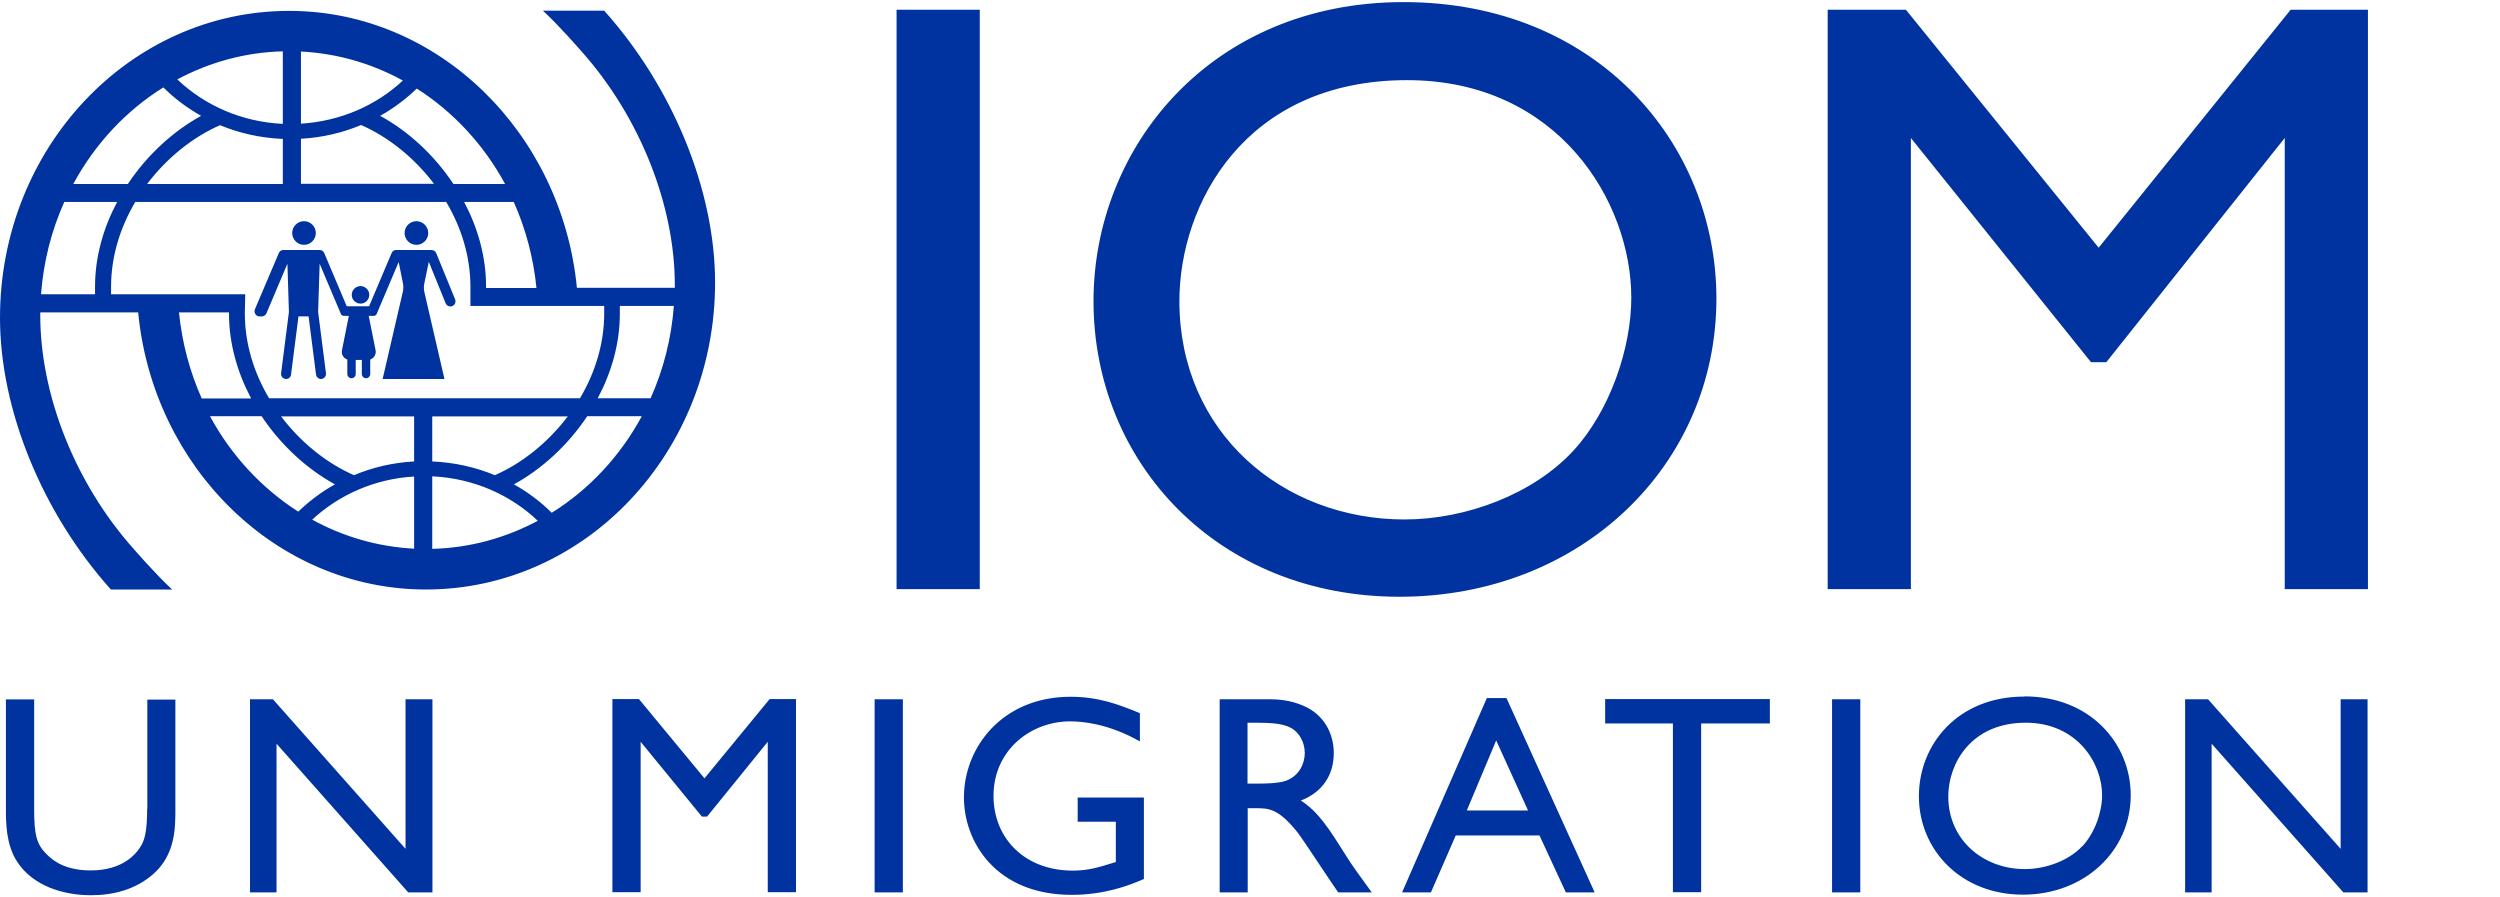
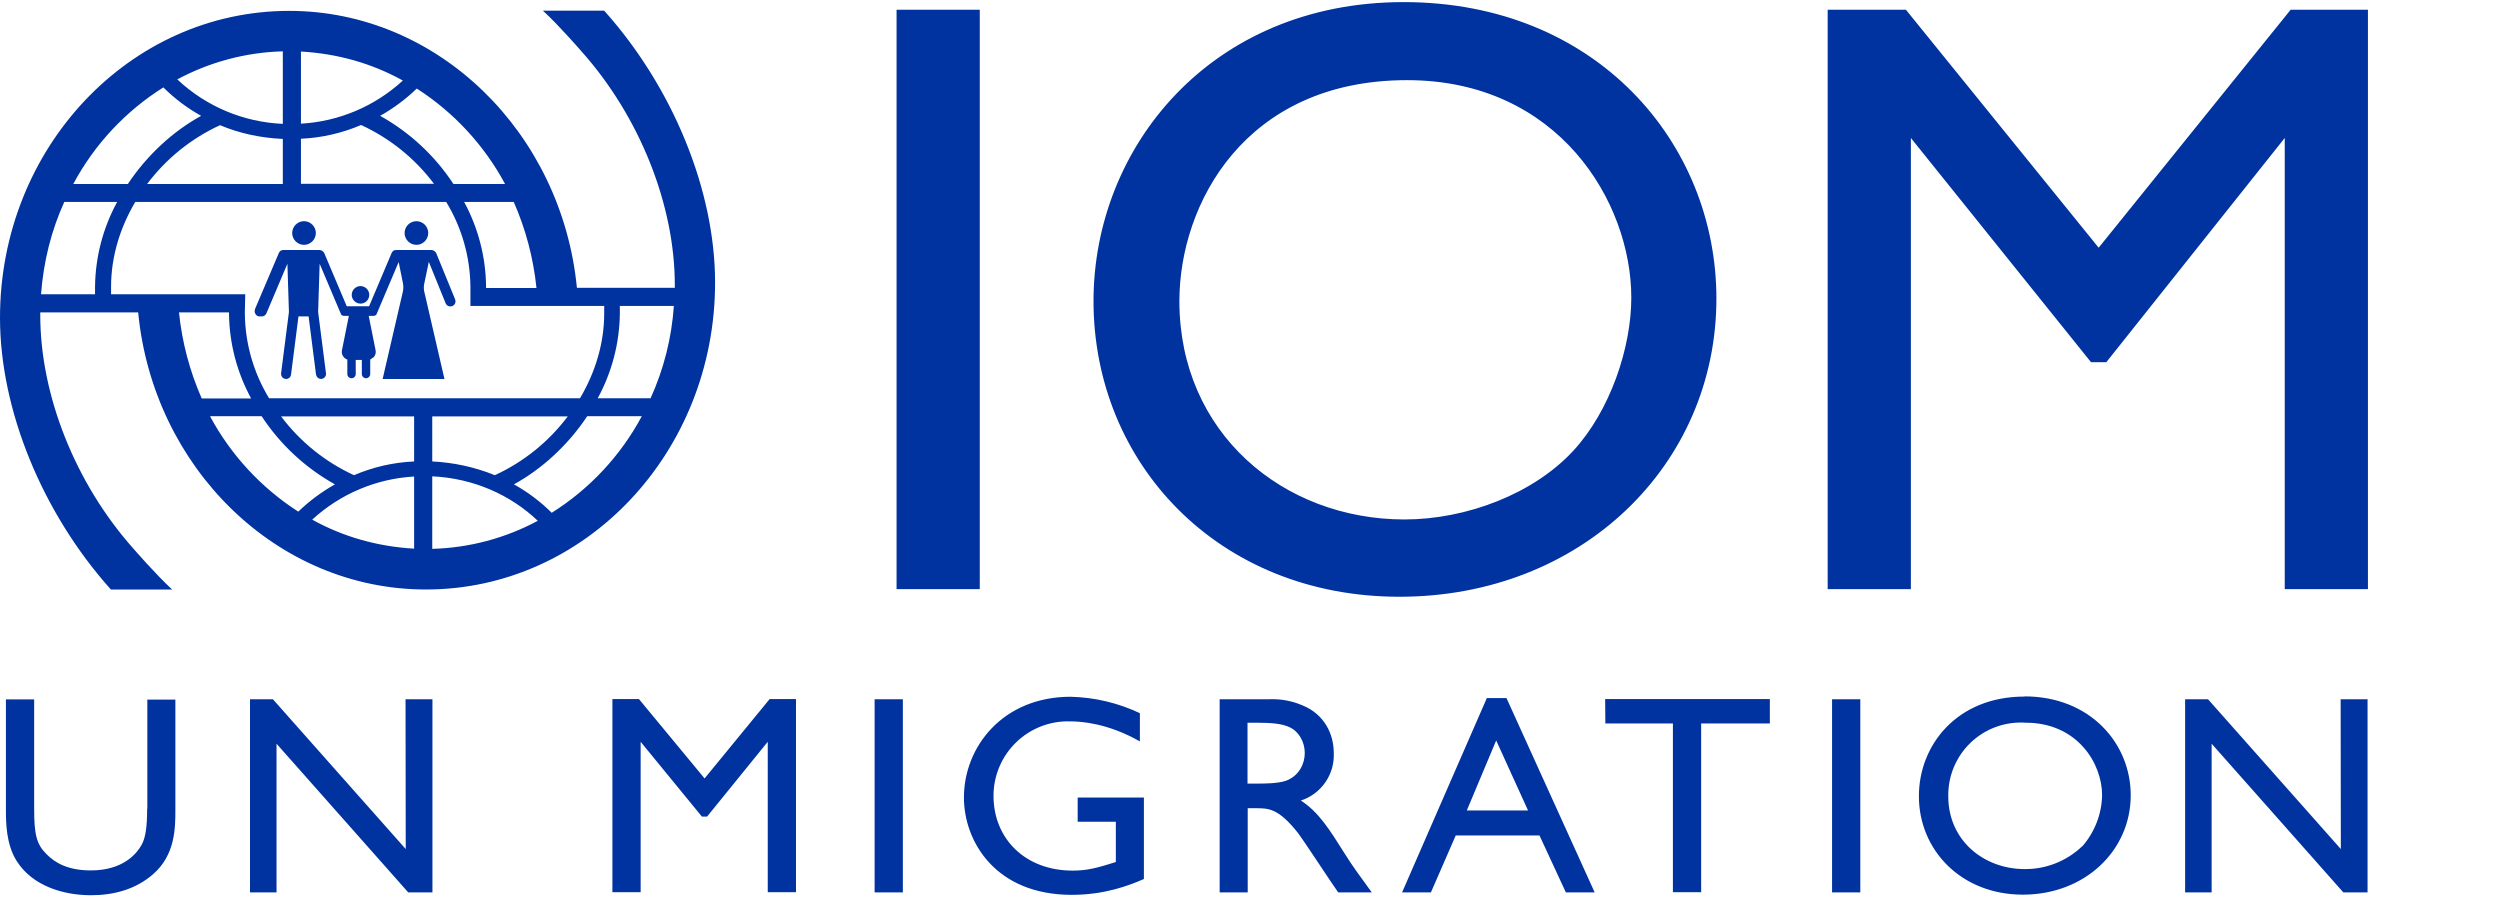
- <svg xmlns="http://www.w3.org/2000/svg" width="131" height="47" id="Layer_1" role="img" aria-hidden="true" focusable="false" version="1.1" viewBox="0 0 131 47">
-   <defs>
-     <style>
-       .st3 {
-         display: none;
-       }
-     </style>
-   </defs>
-   <g class="st3">
-     <path class="st1" fill="#0033A0" d="M221.3,20.79h-6.5v-11.42h6.5v1.71h-4.45v2.91h4.16v1.71h-4.16v3.36h4.45v1.73Z" />
-     <path class="st1" fill="#0033A0" d="M230.87,20.79l-1.07-3.01h-4.22l-1.06,3.01h-2.19l4.19-11.47h2.35l4.19,11.47h-2.19ZM228.31,13.18c-.04-.13-.11-.33-.19-.62-.09-.28-.17-.58-.25-.88-.08-.3-.14-.55-.18-.73-.05.23-.12.49-.18.78s-.14.55-.21.8c-.07.25-.13.47-.18.65l-.99,2.85h3.17l-.98-2.85Z" />
-     <path class="st1" fill="#0033A0" d="M241.28,17.67c0,.67-.17,1.25-.5,1.74s-.81.87-1.43,1.14c-.62.27-1.37.4-2.23.4-.42,0-.81-.02-1.19-.07-.38-.05-.74-.12-1.07-.22-.34-.1-.65-.21-.94-.35v-1.92c.48.21,1.01.41,1.58.58.58.18,1.16.26,1.76.26.46,0,.83-.06,1.13-.18.29-.12.51-.29.65-.51.14-.22.21-.47.21-.76,0-.32-.09-.59-.27-.82-.18-.22-.45-.43-.8-.62-.35-.19-.79-.39-1.31-.61-.35-.15-.7-.32-1.03-.5-.34-.19-.64-.41-.9-.68-.27-.27-.48-.58-.64-.94-.16-.36-.24-.79-.24-1.28,0-.65.16-1.21.47-1.68.31-.47.76-.83,1.33-1.07.57-.25,1.23-.37,1.99-.37.61,0,1.18.06,1.71.19.53.13,1.06.31,1.58.54l-.66,1.65c-.47-.2-.92-.36-1.36-.48-.44-.12-.89-.18-1.34-.18-.36,0-.67.06-.93.17s-.45.27-.58.47-.19.44-.19.7c0,.31.08.57.24.78s.41.41.74.6.77.4,1.3.63c.62.27,1.14.54,1.57.83s.76.63.99,1.04c.23.41.35.91.35,1.5Z" />
-     <path class="st1" fill="#0033A0" d="M247.62,20.79h-2.06v-9.68h-3.26v-1.74h8.59v1.74h-3.26v9.68Z" />
-     <path class="st1" fill="#0033A0" d="M253.65,19.11c-.1.37-.22.78-.37,1.21-.15.43-.31.86-.48,1.3-.17.43-.35.85-.53,1.24h-1.46c.11-.42.21-.86.31-1.32.1-.46.19-.92.27-1.37.09-.45.15-.86.21-1.23h1.94l.11.18Z" />
-     <path class="st1" fill="#0033A0" d="M269.65,20.79h-2.05v-5.07h-5.02v5.07h-2.05v-11.42h2.05v4.61h5.02v-4.61h2.05v11.42Z" />
-     <path class="st1" fill="#0033A0" d="M282.88,15.06c0,.89-.11,1.69-.33,2.41-.22.72-.55,1.34-.99,1.86-.44.52-1,.92-1.67,1.2s-1.46.42-2.37.42-1.73-.14-2.4-.42c-.67-.28-1.23-.68-1.67-1.2-.44-.52-.77-1.14-.99-1.86-.22-.73-.33-1.53-.33-2.42,0-1.17.19-2.2.58-3.08.39-.88.98-1.56,1.78-2.05s1.81-.73,3.04-.73,2.19.24,2.98.73,1.39,1.17,1.78,2.05c.39.88.58,1.91.58,3.1ZM274.31,15.06c0,.85.11,1.59.34,2.21.22.62.58,1.09,1.06,1.42.48.33,1.09.5,1.82.5s1.35-.17,1.82-.5c.47-.33.81-.81,1.03-1.42s.33-1.35.33-2.21c0-1.29-.25-2.3-.74-3.03-.5-.73-1.3-1.1-2.42-1.1-.75,0-1.36.17-1.84.5-.48.33-.83.8-1.06,1.42-.22.61-.34,1.35-.34,2.22Z" />
-     <path class="st1" fill="#0033A0" d="M288.69,9.37c.98,0,1.79.12,2.44.37.64.25,1.12.61,1.44,1.1s.47,1.1.47,1.83c0,.55-.1,1.03-.3,1.42-.2.4-.46.72-.78.98-.33.26-.68.48-1.06.65l3.2,5.07h-2.37l-2.64-4.51h-1.7v4.51h-2.08v-11.42h3.38ZM288.63,11.03h-1.23v3.62h1.28c.75,0,1.31-.15,1.69-.46s.57-.78.57-1.42c0-.4-.08-.73-.24-.98-.16-.25-.41-.44-.75-.56-.34-.12-.78-.18-1.31-.18Z" />
-     <path class="st1" fill="#0033A0" d="M305.46,20.79h-2.54l-5.41-8.96h-.06c.02.32.04.66.06,1.01.02.35.03.71.05,1.08s.03.74.04,1.11v5.76h-1.84v-11.42h2.53l5.39,8.9h.05c-.01-.28-.02-.59-.03-.94s-.02-.71-.04-1.08c-.02-.37-.03-.72-.04-1.06v-5.81h1.86v11.42Z" />
-     <path class="st1" fill="#0033A0" d="M319.81,20.79l-1.07-3.01h-4.22l-1.06,3.01h-2.19l4.19-11.47h2.35l4.19,11.47h-2.19ZM317.25,13.18c-.04-.13-.11-.33-.19-.62-.09-.28-.17-.58-.25-.88-.08-.3-.14-.55-.18-.73-.05.23-.12.49-.18.78s-.14.55-.21.8c-.07.25-.13.47-.18.65l-.99,2.85h3.17l-.98-2.85Z" />
-     <path class="st1" fill="#0033A0" d="M333.3,20.79h-2.54l-5.41-8.96h-.06c.02.32.04.66.06,1.01.02.35.03.71.05,1.08s.03.74.04,1.11v5.76h-1.84v-11.42h2.53l5.39,8.9h.05c-.01-.28-.02-.59-.03-.94s-.02-.71-.04-1.08c-.02-.37-.03-.72-.04-1.06v-5.81h1.86v11.42Z" />
-     <path class="st1" fill="#0033A0" d="M345.65,14.92c0,1.29-.24,2.37-.72,3.25-.48.88-1.17,1.53-2.06,1.97s-1.95.66-3.19.66h-3.39v-11.42h3.7c1.17,0,2.18.21,3.03.64.85.43,1.5,1.05,1.95,1.86.45.82.68,1.83.68,3.05ZM343.49,14.98c0-.89-.14-1.62-.42-2.19s-.69-1.01-1.22-1.29c-.54-.28-1.2-.42-1.99-.42h-1.49v7.98h1.22c1.31,0,2.29-.34,2.94-1.02.64-.68.97-1.7.97-3.06Z" />
-     <path class="st1" fill="#0033A0" d="M221.44,34.67c0,.67-.17,1.25-.5,1.74-.33.49-.81.87-1.43,1.14s-1.37.4-2.23.4c-.42,0-.81-.02-1.19-.07-.38-.05-.74-.12-1.07-.22s-.65-.21-.94-.35v-1.92c.48.21,1.01.41,1.58.58.58.18,1.16.26,1.76.26.46,0,.83-.06,1.13-.18.29-.12.51-.29.65-.51s.21-.47.21-.76c0-.32-.09-.59-.27-.82-.18-.22-.45-.43-.8-.62-.35-.19-.79-.39-1.31-.61-.35-.15-.7-.32-1.03-.5s-.64-.41-.9-.68c-.27-.27-.48-.58-.64-.94-.16-.36-.24-.79-.24-1.28,0-.65.16-1.21.47-1.68.31-.47.76-.83,1.33-1.07.57-.25,1.23-.37,1.99-.37.61,0,1.18.06,1.71.19.53.13,1.06.31,1.58.54l-.66,1.65c-.47-.2-.92-.36-1.36-.48s-.89-.18-1.34-.18c-.36,0-.67.06-.93.17-.26.11-.45.27-.58.47-.13.2-.19.44-.19.7,0,.31.08.57.24.78.16.21.41.41.74.6s.77.4,1.3.63c.62.27,1.14.54,1.57.83s.76.63.99,1.04c.23.41.35.91.35,1.5Z" />
-     <path class="st1" fill="#0033A0" d="M233.86,32.06c0,.88-.11,1.69-.33,2.41-.22.72-.55,1.34-.99,1.86s-1,.92-1.67,1.2-1.46.42-2.37.42-1.73-.14-2.4-.42c-.67-.28-1.23-.68-1.67-1.2-.44-.52-.77-1.14-.99-1.86s-.33-1.53-.33-2.42c0-1.17.19-2.2.58-3.08.39-.88.98-1.56,1.78-2.05s1.81-.73,3.04-.73,2.19.24,2.98.73,1.39,1.17,1.78,2.05.58,1.91.58,3.1ZM225.28,32.06c0,.85.11,1.59.34,2.21.22.62.58,1.09,1.06,1.42.48.33,1.09.5,1.82.5s1.35-.17,1.82-.5c.47-.33.81-.81,1.03-1.42.22-.62.33-1.35.33-2.21,0-1.29-.25-2.3-.74-3.03s-1.3-1.1-2.42-1.1c-.75,0-1.36.17-1.84.5-.48.33-.83.8-1.06,1.42-.22.61-.34,1.35-.34,2.22Z" />
-     <path class="st1" fill="#0033A0" d="M245.41,33.76c0,.79-.17,1.5-.5,2.14-.34.63-.85,1.14-1.53,1.5-.68.37-1.55.55-2.59.55-1.48,0-2.61-.39-3.38-1.16s-1.15-1.79-1.15-3.06v-7.36h2.05v7.15c0,.93.21,1.61.64,2.04.43.43,1.06.65,1.9.65.6,0,1.08-.1,1.45-.3.37-.2.64-.51.82-.92.18-.41.26-.9.26-1.48v-7.14h2.03v7.39Z" />
-     <path class="st1" fill="#0033A0" d="M252.48,37.79h-2.06v-9.68h-3.26v-1.74h8.59v1.74h-3.26v9.68Z" />
-     <path class="st1" fill="#0033A0" d="M266.69,37.79h-2.05v-5.07h-5.02v5.07h-2.05v-11.42h2.05v4.61h5.02v-4.61h2.05v11.42Z" />
-     <path class="st1" fill="#0033A0" d="M276.24,37.79h-6.5v-11.42h6.5v1.71h-4.45v2.91h4.16v1.71h-4.16v3.36h4.45v1.73Z" />
-     <path class="st1" fill="#0033A0" d="M282.07,26.37c.98,0,1.79.12,2.44.37.64.25,1.12.61,1.44,1.1s.47,1.1.47,1.83c0,.55-.1,1.03-.3,1.42-.2.39-.46.72-.78.98-.33.26-.68.48-1.06.65l3.2,5.07h-2.37l-2.64-4.51h-1.7v4.51h-2.08v-11.42h3.38ZM282,28.03h-1.23v3.62h1.28c.75,0,1.31-.16,1.69-.46.38-.31.57-.78.57-1.42,0-.41-.08-.73-.24-.98-.16-.25-.41-.44-.75-.56-.34-.12-.78-.18-1.31-.18Z" />
-     <path class="st1" fill="#0033A0" d="M298.84,37.79h-2.54l-5.41-8.96h-.06c.02.32.04.66.06,1.01.02.35.03.71.05,1.08s.03.74.04,1.11v5.76h-1.84v-11.42h2.53l5.39,8.9h.05c-.01-.28-.02-.59-.03-.94-.01-.35-.02-.71-.04-1.08-.02-.37-.03-.72-.04-1.06v-5.81h1.86v11.42Z" />
-     <path class="st1" fill="#0033A0" d="M313.19,37.79l-1.07-3.01h-4.22l-1.06,3.01h-2.19l4.19-11.47h2.35l4.19,11.47h-2.19ZM310.63,30.18c-.04-.13-.11-.33-.19-.62-.09-.28-.17-.58-.25-.88-.08-.3-.14-.55-.18-.73-.05.23-.12.49-.18.78-.07.28-.14.55-.21.8-.07.25-.13.47-.18.65l-.99,2.85h3.17l-.98-2.85Z" />
-     <path class="st1" fill="#0033A0" d="M318.98,37.79h-2.02v-11.42h6.48v1.71h-4.46v3.36h4.16v1.71h-4.16v4.64Z" />
-     <path class="st1" fill="#0033A0" d="M328.96,26.37c.98,0,1.79.12,2.44.37.64.25,1.12.61,1.44,1.1s.47,1.1.47,1.83c0,.55-.1,1.03-.3,1.42-.2.39-.46.72-.78.98-.33.26-.68.48-1.06.65l3.2,5.07h-2.37l-2.64-4.51h-1.7v4.51h-2.08v-11.42h3.38ZM328.9,28.03h-1.23v3.62h1.28c.75,0,1.31-.16,1.69-.46.38-.31.57-.78.57-1.42,0-.41-.08-.73-.24-.98-.16-.25-.41-.44-.75-.56-.34-.12-.78-.18-1.31-.18Z" />
-     <path class="st1" fill="#0033A0" d="M339.89,37.79h-4.8v-1.17l1.38-.51v-8.05l-1.38-.53v-1.17h4.8v1.17l-1.38.53v8.05l1.38.51v1.17Z" />
-     <path class="st1" fill="#0033A0" d="M346.93,27.95c-.51,0-.98.09-1.39.28s-.77.46-1.06.82c-.29.36-.51.8-.66,1.31-.16.51-.23,1.09-.23,1.73,0,.85.13,1.59.38,2.21.25.62.63,1.09,1.14,1.42.51.33,1.14.49,1.9.49.5,0,.98-.05,1.43-.16.45-.11.9-.23,1.35-.38v1.76c-.45.18-.92.31-1.4.4-.49.08-1.04.13-1.66.13-1.18,0-2.17-.24-2.95-.73-.78-.49-1.37-1.17-1.75-2.05-.38-.88-.58-1.91-.58-3.1,0-.86.12-1.65.36-2.37.24-.71.59-1.34,1.06-1.86.47-.53,1.04-.93,1.73-1.22.68-.28,1.47-.42,2.35-.42.58,0,1.15.06,1.72.18.57.12,1.1.3,1.58.54l-.7,1.68c-.38-.18-.79-.34-1.22-.46-.43-.13-.89-.19-1.39-.19Z" />
-     <path class="st1" fill="#0033A0" d="M359.36,37.79l-1.07-3.01h-4.22l-1.06,3.01h-2.19l4.19-11.47h2.35l4.19,11.47h-2.19ZM356.8,30.18c-.04-.13-.11-.33-.19-.62-.09-.28-.17-.58-.25-.88-.08-.3-.14-.55-.18-.73-.05.23-.12.49-.18.78-.07.28-.14.55-.21.8-.07.25-.13.47-.18.65l-.99,2.85h3.17l-.98-2.85Z" />
+ <svg xmlns="http://www.w3.org/2000/svg" width="131" height="47" aria-hidden="true" viewBox="0 0 131 47">
+   <path fill="#0033A0" d="M51.34.51h-4.36v30.36h4.36zM7.71 42.38c0 .99-.09 1.53-.29 1.89-.27.49-1 1.34-2.66 1.34-1.2 0-1.88-.4-2.32-.85-.53-.52-.65-1.04-.65-2.37v-5.74H.31v5.74c0 .68 0 1.86.58 2.75.82 1.28 2.42 1.77 3.88 1.77 1.18 0 2.33-.3 3.25-1.1 1.17-1.02 1.17-2.43 1.17-3.41v-5.74H7.72v5.74Zm14.11-29.55c.34 0 .62-.28.62-.62s-.28-.62-.62-.62-.62.28-.62.62.28.62.62.62m62.3 25.08h3.54v8.84h1.48v-8.84h3.6v-1.28h-8.63zM96 46.76h1.48V36.64H96zm-27.84-4.81a2.5 2.5 0 0 0 1.73-2.49c0-1.02-.51-2.03-1.62-2.49a4 4 0 0 0-1.77-.33h-2.59v10.12h1.47v-4.41h.39c.71 0 1.21 0 2.23 1.28.33.43 1.77 2.64 2.12 3.13h1.76c-.71-.98-.97-1.32-1.41-2.02-.79-1.25-1.36-2.18-2.3-2.79Zm-.77-1.04c-.41.15-1.21.15-1.44.15h-.58v-3.19h.45c.89 0 1.38.06 1.76.24.48.22.79.77.79 1.35 0 .55-.29 1.19-.98 1.45m22.55-25.26C89.94 7.5 83.66.11 73.55.11S57.3 7.72 57.3 15.78c0 8.46 6.5 15.49 16.03 15.49s16.61-6.9 16.61-15.63ZM73.6 27.22c-6.37 0-11.8-4.54-11.8-11.44 0-5.08 3.43-11.58 11.93-11.58 7.92 0 11.75 6.37 11.75 11.4 0 2.63-1.11 5.92-3.03 8.01-2.09 2.27-5.61 3.61-8.86 3.61Zm4.31 9.36-4.44 10.18h1.51l1.3-2.98h4.39l1.38 2.98h1.51l-4.62-10.18zm-1.05 5.89 1.54-3.67 1.67 3.67zm29.22-5.97c-3.53 0-5.53 2.54-5.53 5.22 0 2.82 2.21 5.16 5.45 5.16s5.65-2.3 5.65-5.21c0-2.72-2.13-5.18-5.57-5.18Zm3.03 7.84a4.3 4.3 0 0 1-3.01 1.2c-2.16 0-4.01-1.51-4.01-3.81a3.8 3.8 0 0 1 4.06-3.86c2.69 0 4 2.12 4 3.8a4.2 4.2 0 0 1-1.03 2.67ZM120.03.51l-10.06 12.47L99.87.51h-4.1v30.36h4.36V7.23l9.44 11.75h.8l9.35-11.75v23.64h4.36V.51zm2.63 43.98-6.96-7.85h-1.2v10.12h1.39v-7.79l6.9 7.79h1.27V36.64h-1.41zM18.89 15.91c.26 0 .46-.21.46-.46s-.21-.46-.46-.46-.46.21-.46.46.21.46.46.46m-5.17.67q.16 0 .24-.16l1.1-2.6.08 2.53-.41 3.2c-.02.12.05.25.17.29l.09.02c.13 0 .25-.1.26-.23l.39-3.05h.53l.39 3.05q.05.21.26.23l.09-.02a.26.26 0 0 0 .17-.29l-.41-3.2.08-2.53 1.1 2.6.02.04v.01l.02.03.03.02.04.02h.01l.03.01h.28l-.36 1.8a.4.4 0 0 0 .09.36.4.4 0 0 0 .19.13v.76c0 .12.1.22.22.22s.22-.1.22-.22v-.74h.32v.74c0 .12.1.22.22.22s.22-.1.22-.22v-.76l.19-.13q.13-.16.09-.36l-.36-1.8h.28l.03-.01h.01l.04-.02.03-.02.02-.03v-.01l.02-.04 1.14-2.69.22 1.09q.06.27-.02.55l-1.04 4.49h3.24l-1.04-4.5a1 1 0 0 1-.01-.54l.23-1.1.88 2.17q.07.16.25.17l.1-.02c.14-.06.2-.21.15-.35l-.99-2.42a.3.3 0 0 0-.25-.17h-1.85q-.17 0-.24.16l-1.18 2.79h-1.17l-1.18-2.79a.3.3 0 0 0-.24-.16h-1.9q-.17 0-.24.16l-1.25 2.94a.3.3 0 0 0 .1.34q.06.04.14.04Zm23.75-1.78c0-4.82-2.21-10.22-5.81-14.24h-3.21c.84.77 2.01 2.12 2.01 2.12 3.09 3.46 4.9 8.1 4.9 12.25v.15h-5.13C29.44 6.98 22.99.57 15.15.57 6.78.57 0 7.77 0 16.65c0 4.82 2.21 10.22 5.81 14.24h3.21c-.84-.77-2.01-2.12-2.01-2.12-3.09-3.46-4.9-8.1-4.9-12.25v-.15h5.13c.78 8.11 7.24 14.52 15.08 14.52 8.37 0 15.15-7.2 15.15-16.08ZM22.65 28.76v-3.8c2.16.1 4.1.97 5.53 2.33a12.4 12.4 0 0 1-5.53 1.47m0-4.58v-2.36h7.1a10 10 0 0 1-3.82 3.08 10 10 0 0 0-3.28-.72m6.26 2.69a9 9 0 0 0-1.98-1.49c1.46-.8 2.83-2.05 3.84-3.57h2.86a13.5 13.5 0 0 1-4.72 5.06m6.4-10.84a14 14 0 0 1-1.22 4.84h-2.77a9.5 9.5 0 0 0 1.16-4.44v-.4zm-7.21-.94h-2.63v-.07a9.5 9.5 0 0 0-1.15-4.44h2.6a15 15 0 0 1 1.19 4.5Zm-1.65-5.45h-2.69a11 11 0 0 0-3.84-3.57q1.06-.6 1.92-1.43a13.6 13.6 0 0 1 4.62 4.99ZM15.77 2.7q2.9.17 5.34 1.52a8.6 8.6 0 0 1-5.34 2.26zm0 4.57a9 9 0 0 0 3.15-.72 10 10 0 0 1 3.82 3.08h-6.97zm-.95-4.58v3.8a8.6 8.6 0 0 1-5.53-2.33 12.4 12.4 0 0 1 5.53-1.47m0 4.59v2.36H7.71a10 10 0 0 1 3.82-3.08q1.52.64 3.29.72m-6.26-2.7a9 9 0 0 0 1.98 1.49c-1.46.8-2.83 2.05-3.84 3.57H3.84a13.5 13.5 0 0 1 4.72-5.06M2.15 15.42q.2-2.6 1.22-4.84h2.77a9.5 9.5 0 0 0-1.16 4.44v.4zm3.67 0v-.4c0-1.58.48-3.11 1.27-4.44h16.29a8.7 8.7 0 0 1 1.27 4.44v1.01h7.01v.4c0 1.58-.48 3.11-1.27 4.44H14.1a8.7 8.7 0 0 1-1.27-4.44v-.07l.02-.94zm3.55.95H12v.07a9.5 9.5 0 0 0 1.16 4.44h-2.59a15 15 0 0 1-1.19-4.5Zm1.65 5.44h2.69a11 11 0 0 0 3.84 3.57q-1.06.6-1.92 1.43a13.6 13.6 0 0 1-4.62-4.99Zm10.68 6.94q-2.9-.17-5.34-1.52a8.6 8.6 0 0 1 5.34-2.26zm0-4.57a9 9 0 0 0-3.15.72 10 10 0 0 1-3.82-3.08h6.97v2.37Zm-5.77-11.35c.34 0 .62-.28.62-.62s-.28-.62-.62-.62-.62.28-.62.62.28.62.62.62m29.9 33.93h1.48V36.64h-1.48zm10.66-3.7h1.98v2.11c-.98.31-1.5.45-2.26.45-2.5 0-4.15-1.68-4.15-3.92a3.9 3.9 0 0 1 4.01-3.9c.58 0 1.97.09 3.66 1.05v-1.48a9 9 0 0 0-3.63-.86c-3.54 0-5.59 2.61-5.59 5.28 0 2.3 1.65 5.1 5.65 5.1 1.73 0 3-.49 3.78-.83v-4.27h-3.47v1.28Zm-35.23 1.43-6.96-7.85h-1.2v10.12h1.39v-7.79l6.9 7.79h1.27V36.64h-1.41zm15.66-3.7-3.44-4.16h-1.39v10.12h1.48v-7.88l3.21 3.92h.27l3.18-3.92v7.88h1.48V36.63h-1.38zM134.72 0h.83v47h-.83zm18.65 2.38-.85 5.57h-1.16l.61-4.01q-.44.31-1.11.52l.19-1.03c.51-.27 1.12-.56 1.61-1.05zm5.07 1.71c0 .76-.34 1.41-1.05 2.37l-1.05 1.5h-1.25l1.4-2.12a1 1 0 0 1-.56.12c-.86 0-1.39-.6-1.39-1.57s.74-2.08 2.12-2.08a1.7 1.7 0 0 1 1.79 1.78Zm-2.09.96c.56 0 .94-.51.94-1.04 0-.46-.27-.74-.66-.74-.53 0-.91.47-.91 1.12 0 .41.27.66.63.66m6.41-2.67-.15 1.05h-1.63l-.17 1.03c1.18.02 1.69.84 1.69 1.6 0 .98-.83 1.96-2.14 1.97-.52 0-1.06-.11-1.58-.44l.34-.96c.29.21.71.39 1.14.39.63 0 1.03-.4 1.03-.91s-.38-.84-1.01-.84c-.2 0-.38.02-.69.11l.51-2.99h2.66Zm3.83 0-.85 5.57h-1.16l.61-4.01q-.44.31-1.11.52l.19-1.03c.51-.27 1.12-.56 1.61-1.05z" class="st1" />
+   <path fill="#b3c2e3" d="M146.18 20.01h15.63l-10.95 26.88h11.21l15.05-36.67h-29.16z" class="st2" />
+   <g fill="#0033A0">
+     <path d="M187.48 7.06c.47 0 .92-.46.92-1.14 0-.44-.29-.65-.65-.65-.6 0-.93.53-.93 1.04 0 .44.26.74.65.74Zm-8.47-3.74c-.63 0-1.12 1.26-1.12 2.57 0 .69.2 1.14.6 1.14.51 0 1.1-1.1 1.1-2.57 0-.83-.25-1.14-.57-1.14Z" class="st1" />
+     <path d="M191.69 10.22 192.96.11h-22.43l-3.94 24.02c3.05-.76 4.57-.95 6.1-.95 4.76 0 7.37 2.73 7.37 5.91 0 2.99-2.41 5.53-6.73 5.53-3.37 0-6.86-1.53-9.02-3.05l-3.05 8.89a25.6 25.6 0 0 0 13.28 3.56c9.59 0 16.9-7.31 16.9-15.31 0-5.08-3.43-12.45-13.6-12.45l1.08-6.03zm-4.97-6.3 1.09-1.54h1.23l-1.4 2.12c.19-.08.35-.12.57-.12.84 0 1.38.64 1.38 1.54 0 1.1-.83 2.1-2.12 2.1a1.7 1.7 0 0 1-1.79-1.78c0-.74.37-1.4 1.04-2.33Zm-5.69 3.95c2.07-2.37 2.62-3.31 2.62-3.99q0-.58-.64-.6-.56 0-1.24.5l.15-1.06q.65-.4 1.35-.41c.96 0 1.56.58 1.56 1.44 0 .78-.28 1.32-1.72 3.13h1.68l-.16 1.08h-3.6zm-5.29-1-.16 1.08h-3.6v-.08c2.07-2.37 2.62-3.31 2.62-3.99q0-.58-.64-.6-.56 0-1.24.5l.16-1.06a2.5 2.5 0 0 1 1.35-.41c.96 0 1.56.58 1.56 1.44 0 .78-.28 1.32-1.72 3.13h1.68Zm.95-1.05c0-1.8.88-3.51 2.4-3.51 1.05 0 1.69.87 1.69 2.23 0 1.77-.87 3.49-2.41 3.49-1.07 0-1.68-.87-1.68-2.21" class="st1" />
  </g>
-   <g>
-     <path class="st1" fill="#0033A0" d="M51.34.51h-4.36v30.36h4.36V.51ZM7.71,42.38c0,.99-.09,1.53-.29,1.89-.27.49-1,1.34-2.66,1.34-1.2,0-1.88-.4-2.32-.85-.53-.52-.65-1.04-.65-2.37v-5.74H.31v5.74c0,.68,0,1.86.58,2.75.82,1.28,2.42,1.77,3.88,1.77,1.18,0,2.33-.3,3.25-1.1,1.17-1.02,1.17-2.43,1.17-3.41v-5.74h-1.47v5.74ZM21.82,12.83c.34,0,.62-.28.62-.62s-.28-.62-.62-.62-.62.28-.62.62.28.62.62.62ZM84.12,37.91h3.54v8.84h1.48v-8.84h3.6v-1.28h-8.63v1.28ZM96,46.76h1.48v-10.12h-1.48v10.12ZM68.16,41.95c1.12-.43,1.73-1.32,1.73-2.49,0-1.02-.51-2.03-1.62-2.49-.65-.28-1.29-.33-1.77-.33h-2.59v10.12h1.47v-4.41h.39c.71,0,1.21,0,2.23,1.28.33.43,1.77,2.64,2.12,3.13h1.76c-.71-.98-.97-1.32-1.41-2.02-.79-1.25-1.36-2.18-2.3-2.79ZM67.39,40.91c-.41.15-1.21.15-1.44.15h-.58v-3.19h.45c.89,0,1.38.06,1.76.24.48.22.79.77.79,1.35,0,.55-.29,1.19-.98,1.45ZM89.94,15.65C89.94,7.5,83.66.11,73.55.11s-16.25,7.61-16.25,15.67c0,8.46,6.5,15.49,16.03,15.49s16.61-6.9,16.61-15.63ZM73.6,27.22c-6.37,0-11.8-4.54-11.8-11.44,0-5.08,3.43-11.58,11.93-11.58,7.92,0,11.75,6.37,11.75,11.4,0,2.63-1.11,5.92-3.03,8.01-2.09,2.27-5.61,3.61-8.86,3.61ZM77.91,36.58l-4.44,10.18h1.51l1.3-2.98h4.39l1.38,2.98h1.51l-4.62-10.18h-1.04ZM76.86,42.47l1.54-3.67,1.67,3.67h-3.21ZM106.08,36.5c-3.53,0-5.53,2.54-5.53,5.22,0,2.82,2.21,5.16,5.45,5.16s5.65-2.3,5.65-5.21c0-2.72-2.13-5.18-5.57-5.18ZM109.11,44.34c-.71.76-1.91,1.2-3.01,1.2-2.16,0-4.01-1.51-4.01-3.81,0-1.69,1.17-3.86,4.06-3.86,2.69,0,4,2.12,4,3.8,0,.88-.38,1.97-1.03,2.67ZM120.03.51l-10.06,12.47L99.87.51h-4.1v30.36h4.36V7.23l9.44,11.75h.8l9.35-11.75v23.64h4.36V.51h-4.05ZM122.66,44.49l-6.96-7.85h-1.2v10.12h1.39v-7.79l6.9,7.79h1.27v-10.12h-1.41v7.85ZM18.89,15.91c.26,0,.46-.21.46-.46s-.21-.46-.46-.46-.46.21-.46.46.21.46.46.46ZM13.72,16.58c.1,0,.2-.06.24-.16l1.1-2.6.08,2.53-.41,3.2c-.02.12.05.25.17.29.03.01.06.02.09.02.13,0,.25-.1.26-.23l.39-3.05h.53l.39,3.05c.02.13.13.23.26.23.03,0,.06,0,.09-.02.12-.04.19-.17.17-.29l-.41-3.2.08-2.53,1.1,2.6s0,0,0,0c0,.01.01.03.02.04,0,0,0,0,0,.01,0,0,.01.02.02.03,0,0,0,0,0,0,0,0,.02.02.03.02,0,0,0,0,0,0,.01,0,.03.02.04.02,0,0,0,0,.01,0,.01,0,.02,0,.03.01,0,0,0,0,.01,0,.02,0,.03,0,.05,0,0,0,0,0,0,0h.22l-.36,1.8c-.03.13,0,.26.09.36.05.06.12.11.19.13v.76c0,.12.1.22.22.22s.22-.1.22-.22v-.74h0s.02,0,.02,0h.14s.14,0,.14,0h0s.01,0,.02,0h0v.74c0,.12.1.22.22.22s.22-.1.22-.22v-.76c.07-.03.14-.07.19-.13.08-.1.12-.23.09-.36l-.36-1.8h.22s.03,0,.05,0c0,0,0,0,.01,0,.01,0,.02,0,.03-.01,0,0,0,0,.01,0,.01,0,.03-.01.04-.02,0,0,0,0,0,0,.01,0,.02-.02.03-.02,0,0,0,0,0,0,0,0,.02-.02.02-.03,0,0,0,0,0-.01,0-.01.02-.03.02-.04,0,0,0,0,0,0l1.14-2.69.22,1.09c.04.18.03.37-.02.55l-1.04,4.49h3.24l-1.04-4.5c-.05-.18-.05-.36-.01-.54l.23-1.1.88,2.17c.04.1.14.17.25.17.03,0,.07,0,.1-.02.14-.06.2-.21.15-.35l-.99-2.42c-.04-.1-.14-.17-.25-.17h-1.85c-.11,0-.2.06-.24.16l-1.18,2.79h-1.17l-1.18-2.79c-.04-.1-.14-.16-.24-.16h-1.9c-.11,0-.2.06-.24.16l-1.25,2.94c-.05.12-.01.27.1.34.04.03.09.04.14.04ZM37.47,14.8c0-4.82-2.21-10.22-5.81-14.24h-3.21c.84.77,2.01,2.12,2.01,2.12,3.09,3.46,4.9,8.1,4.9,12.25,0,.05,0,.1,0,.15h-5.13C29.44,6.98,22.99.57,15.15.57,6.78.57,0,7.77,0,16.65c0,4.82,2.21,10.22,5.81,14.24h3.21c-.84-.77-2.01-2.12-2.01-2.12-3.09-3.46-4.9-8.1-4.9-12.25,0-.05,0-.1,0-.15h5.13c.78,8.11,7.24,14.52,15.08,14.52,8.37,0,15.15-7.2,15.15-16.08ZM22.65,28.76v-3.8c2.16.1,4.1.97,5.53,2.33-1.67.89-3.54,1.42-5.53,1.47ZM22.65,24.18v-2.36h7.1c-1.03,1.36-2.38,2.45-3.82,3.08-1.01-.42-2.12-.67-3.28-.72ZM28.91,26.87c-.58-.58-1.25-1.08-1.98-1.49,1.46-.8,2.83-2.05,3.84-3.57h2.86c-1.13,2.09-2.76,3.84-4.72,5.06ZM35.31,16.03c-.13,1.72-.55,3.35-1.22,4.84h-2.77c.72-1.35,1.16-2.87,1.16-4.44,0-.08,0-.27,0-.4h2.83ZM28.1,15.09h-2.63s0-.05,0-.07c0-1.57-.43-3.08-1.15-4.44h2.6c.62,1.39,1.03,2.91,1.19,4.5ZM26.45,9.64h-2.69c-1.01-1.52-2.37-2.77-3.84-3.57.7-.39,1.35-.88,1.92-1.43,1.91,1.22,3.51,2.94,4.62,4.99ZM15.77,2.7c1.92.1,3.72.63,5.34,1.52-1.39,1.3-3.26,2.13-5.34,2.26v-3.78ZM15.77,7.27c1.11-.06,2.18-.31,3.15-.72,1.44.63,2.79,1.72,3.82,3.08h-6.97v-2.37ZM14.82,2.69v3.8c-2.16-.1-4.1-.97-5.53-2.33,1.67-.89,3.54-1.42,5.53-1.47ZM14.82,7.28v2.36h-7.11c1.03-1.36,2.38-2.45,3.82-3.08,1.01.42,2.12.67,3.29.72ZM8.56,4.58c.58.58,1.25,1.08,1.98,1.49-1.46.8-2.83,2.05-3.84,3.57h-2.86c1.13-2.09,2.76-3.84,4.72-5.06ZM2.15,15.42c.13-1.72.55-3.35,1.22-4.84h2.77c-.72,1.35-1.16,2.87-1.16,4.44,0,.08,0,.27,0,.4h-2.83ZM5.82,15.42c0-.12,0-.3,0-.4,0-1.58.48-3.11,1.27-4.44h16.29c.79,1.33,1.27,2.85,1.27,4.44,0,.02,0,.04,0,.07h0v.94s7.01,0,7.01,0c0,.12,0,.3,0,.4,0,1.58-.48,3.11-1.27,4.44H14.1c-.79-1.33-1.27-2.85-1.27-4.44,0-.02,0-.04,0-.07h0l.02-.94h-7.03ZM9.37,16.37h2.63s0,.05,0,.07c0,1.57.44,3.08,1.16,4.44h-2.59c-.62-1.39-1.03-2.91-1.19-4.5ZM11.02,21.81h2.69c1.01,1.52,2.38,2.77,3.84,3.57-.7.39-1.35.88-1.92,1.43-1.91-1.22-3.51-2.94-4.62-4.99ZM21.7,28.75c-1.92-.1-3.72-.63-5.34-1.52,1.4-1.3,3.27-2.14,5.34-2.26v3.78ZM21.7,24.18c-1.11.06-2.18.31-3.15.72-1.44-.63-2.79-1.72-3.82-3.08h6.97v2.37ZM15.93,12.83c.34,0,.62-.28.62-.62s-.28-.62-.62-.62-.62.28-.62.62.28.62.62.62ZM45.83,46.76h1.48v-10.12h-1.48v10.12ZM56.49,43.06h1.98v2.11c-.98.31-1.5.45-2.26.45-2.5,0-4.15-1.68-4.15-3.92,0-2.39,1.95-3.9,4.01-3.9.58,0,1.97.09,3.66,1.05v-1.48c-1.11-.46-2.18-.86-3.63-.86-3.54,0-5.59,2.61-5.59,5.28,0,2.3,1.65,5.1,5.65,5.1,1.73,0,3-.49,3.78-.83v-4.27h-3.47v1.28ZM21.26,44.49l-6.96-7.85h-1.2v10.12h1.39v-7.79l6.9,7.79h1.27v-10.12h-1.41v7.85ZM36.92,40.79l-3.44-4.16h-1.39v10.12h1.48v-7.88l3.21,3.92h.27l3.18-3.92v7.88h1.48v-10.12h-1.38l-3.42,4.16Z" />
-     <rect class="st1" fill="#0033A0" x="134.72" width=".83" height="47" />
-     <g>
-       <g>
-         <path class="st1" fill="#0033A0" d="M153.37,2.38l-.85,5.57h-1.16l.61-4.01c-.29.2-.67.39-1.11.52l.19-1.03c.51-.27,1.12-.56,1.61-1.05h.71Z" />
-         <path class="st1" fill="#0033A0" d="M158.44,4.09c0,.76-.34,1.41-1.05,2.37l-1.05,1.5h-1.25l1.4-2.12c-.18.08-.35.12-.56.12-.86,0-1.39-.6-1.39-1.57s.74-2.08,2.12-2.08c1.07,0,1.79.74,1.79,1.78ZM156.35,5.05c.56,0,.94-.51.94-1.04,0-.46-.27-.74-.66-.74-.53,0-.91.47-.91,1.12,0,.41.27.66.63.66Z" />
-         <path class="st1" fill="#0033A0" d="M162.76,2.38l-.15,1.05h-1.63l-.17,1.03c1.18.02,1.69.84,1.69,1.6,0,.98-.83,1.96-2.14,1.97-.52,0-1.06-.11-1.58-.44l.34-.96c.29.21.71.39,1.14.39.63,0,1.03-.4,1.03-.91s-.38-.84-1.01-.84c-.2,0-.38.02-.69.11l.51-2.99h2.66Z" />
-         <path class="st1" fill="#0033A0" d="M166.59,2.38l-.85,5.57h-1.16l.61-4.01c-.29.2-.67.39-1.11.52l.19-1.03c.51-.27,1.12-.56,1.61-1.05h.71Z" />
-       </g>
-       <polygon class="st2" fill="#b3c2e3" points="146.18 20.01 161.81 20.01 150.86 46.89 162.07 46.89 177.12 10.22 147.96 10.22 146.18 20.01" />
-       <g>
-         <g>
-           <path class="st1" fill="#0033A0" d="M187.48,7.06c.47,0,.92-.46.92-1.14,0-.44-.29-.65-.65-.65-.6,0-.93.53-.93,1.04,0,.44.26.74.65.74Z" />
-           <path class="st1" fill="#0033A0" d="M179.01,3.32c-.63,0-1.12,1.26-1.12,2.57,0,.69.2,1.14.6,1.14.51,0,1.1-1.1,1.1-2.57,0-.83-.25-1.14-.57-1.14Z" />
-           <path class="st1" fill="#0033A0" d="M191.69,10.22l1.27-10.11h-22.43l-3.94,24.02c3.05-.76,4.57-.95,6.1-.95,4.76,0,7.37,2.73,7.37,5.91,0,2.99-2.41,5.53-6.73,5.53-3.37,0-6.86-1.53-9.02-3.05l-3.05,8.89c4.64,2.61,8.7,3.56,13.28,3.56,9.59,0,16.9-7.31,16.9-15.31,0-5.08-3.43-12.45-13.6-12.45l1.08-6.03h12.77ZM186.72,3.92l1.09-1.54h1.23l-1.4,2.12c.19-.08.35-.12.57-.12.84,0,1.38.64,1.38,1.54,0,1.1-.83,2.1-2.12,2.1-1.1,0-1.79-.76-1.79-1.78,0-.74.37-1.4,1.04-2.33ZM181.03,7.87c2.07-2.37,2.62-3.31,2.62-3.99,0-.38-.21-.6-.64-.6-.38,0-.78.16-1.24.5l.15-1.06c.43-.27.89-.41,1.35-.41.96,0,1.56.58,1.56,1.44,0,.78-.28,1.32-1.72,3.13h1.68l-.16,1.08h-3.6v-.08ZM175.74,6.87l-.16,1.08h-3.6v-.08c2.07-2.37,2.62-3.31,2.62-3.99,0-.38-.21-.6-.64-.6-.38,0-.78.16-1.24.5l.16-1.06c.42-.27.89-.41,1.35-.41.96,0,1.56.58,1.56,1.44,0,.78-.28,1.32-1.72,3.13h1.68ZM176.69,5.82c0-1.8.88-3.51,2.4-3.51,1.05,0,1.69.87,1.69,2.23,0,1.77-.87,3.49-2.41,3.49-1.07,0-1.68-.87-1.68-2.21Z" />
-         </g>
-         <polygon class="st0" fill="#4066b8" points="178.92 10.22 168.89 10.22 178.38 13.23 178.92 10.22" />
-       </g>
-       <polygon class="st0" fill="#4066b8" points="161.92 20.01 146.29 20.01 160.7 23.02 161.92 20.01" />
-     </g>
-   </g>
+   <path fill="#4066b8" d="M178.92 10.22h-10.03l9.49 3.01zm-17 9.79h-15.63l14.41 3.01z" class="st0" />
</svg>
